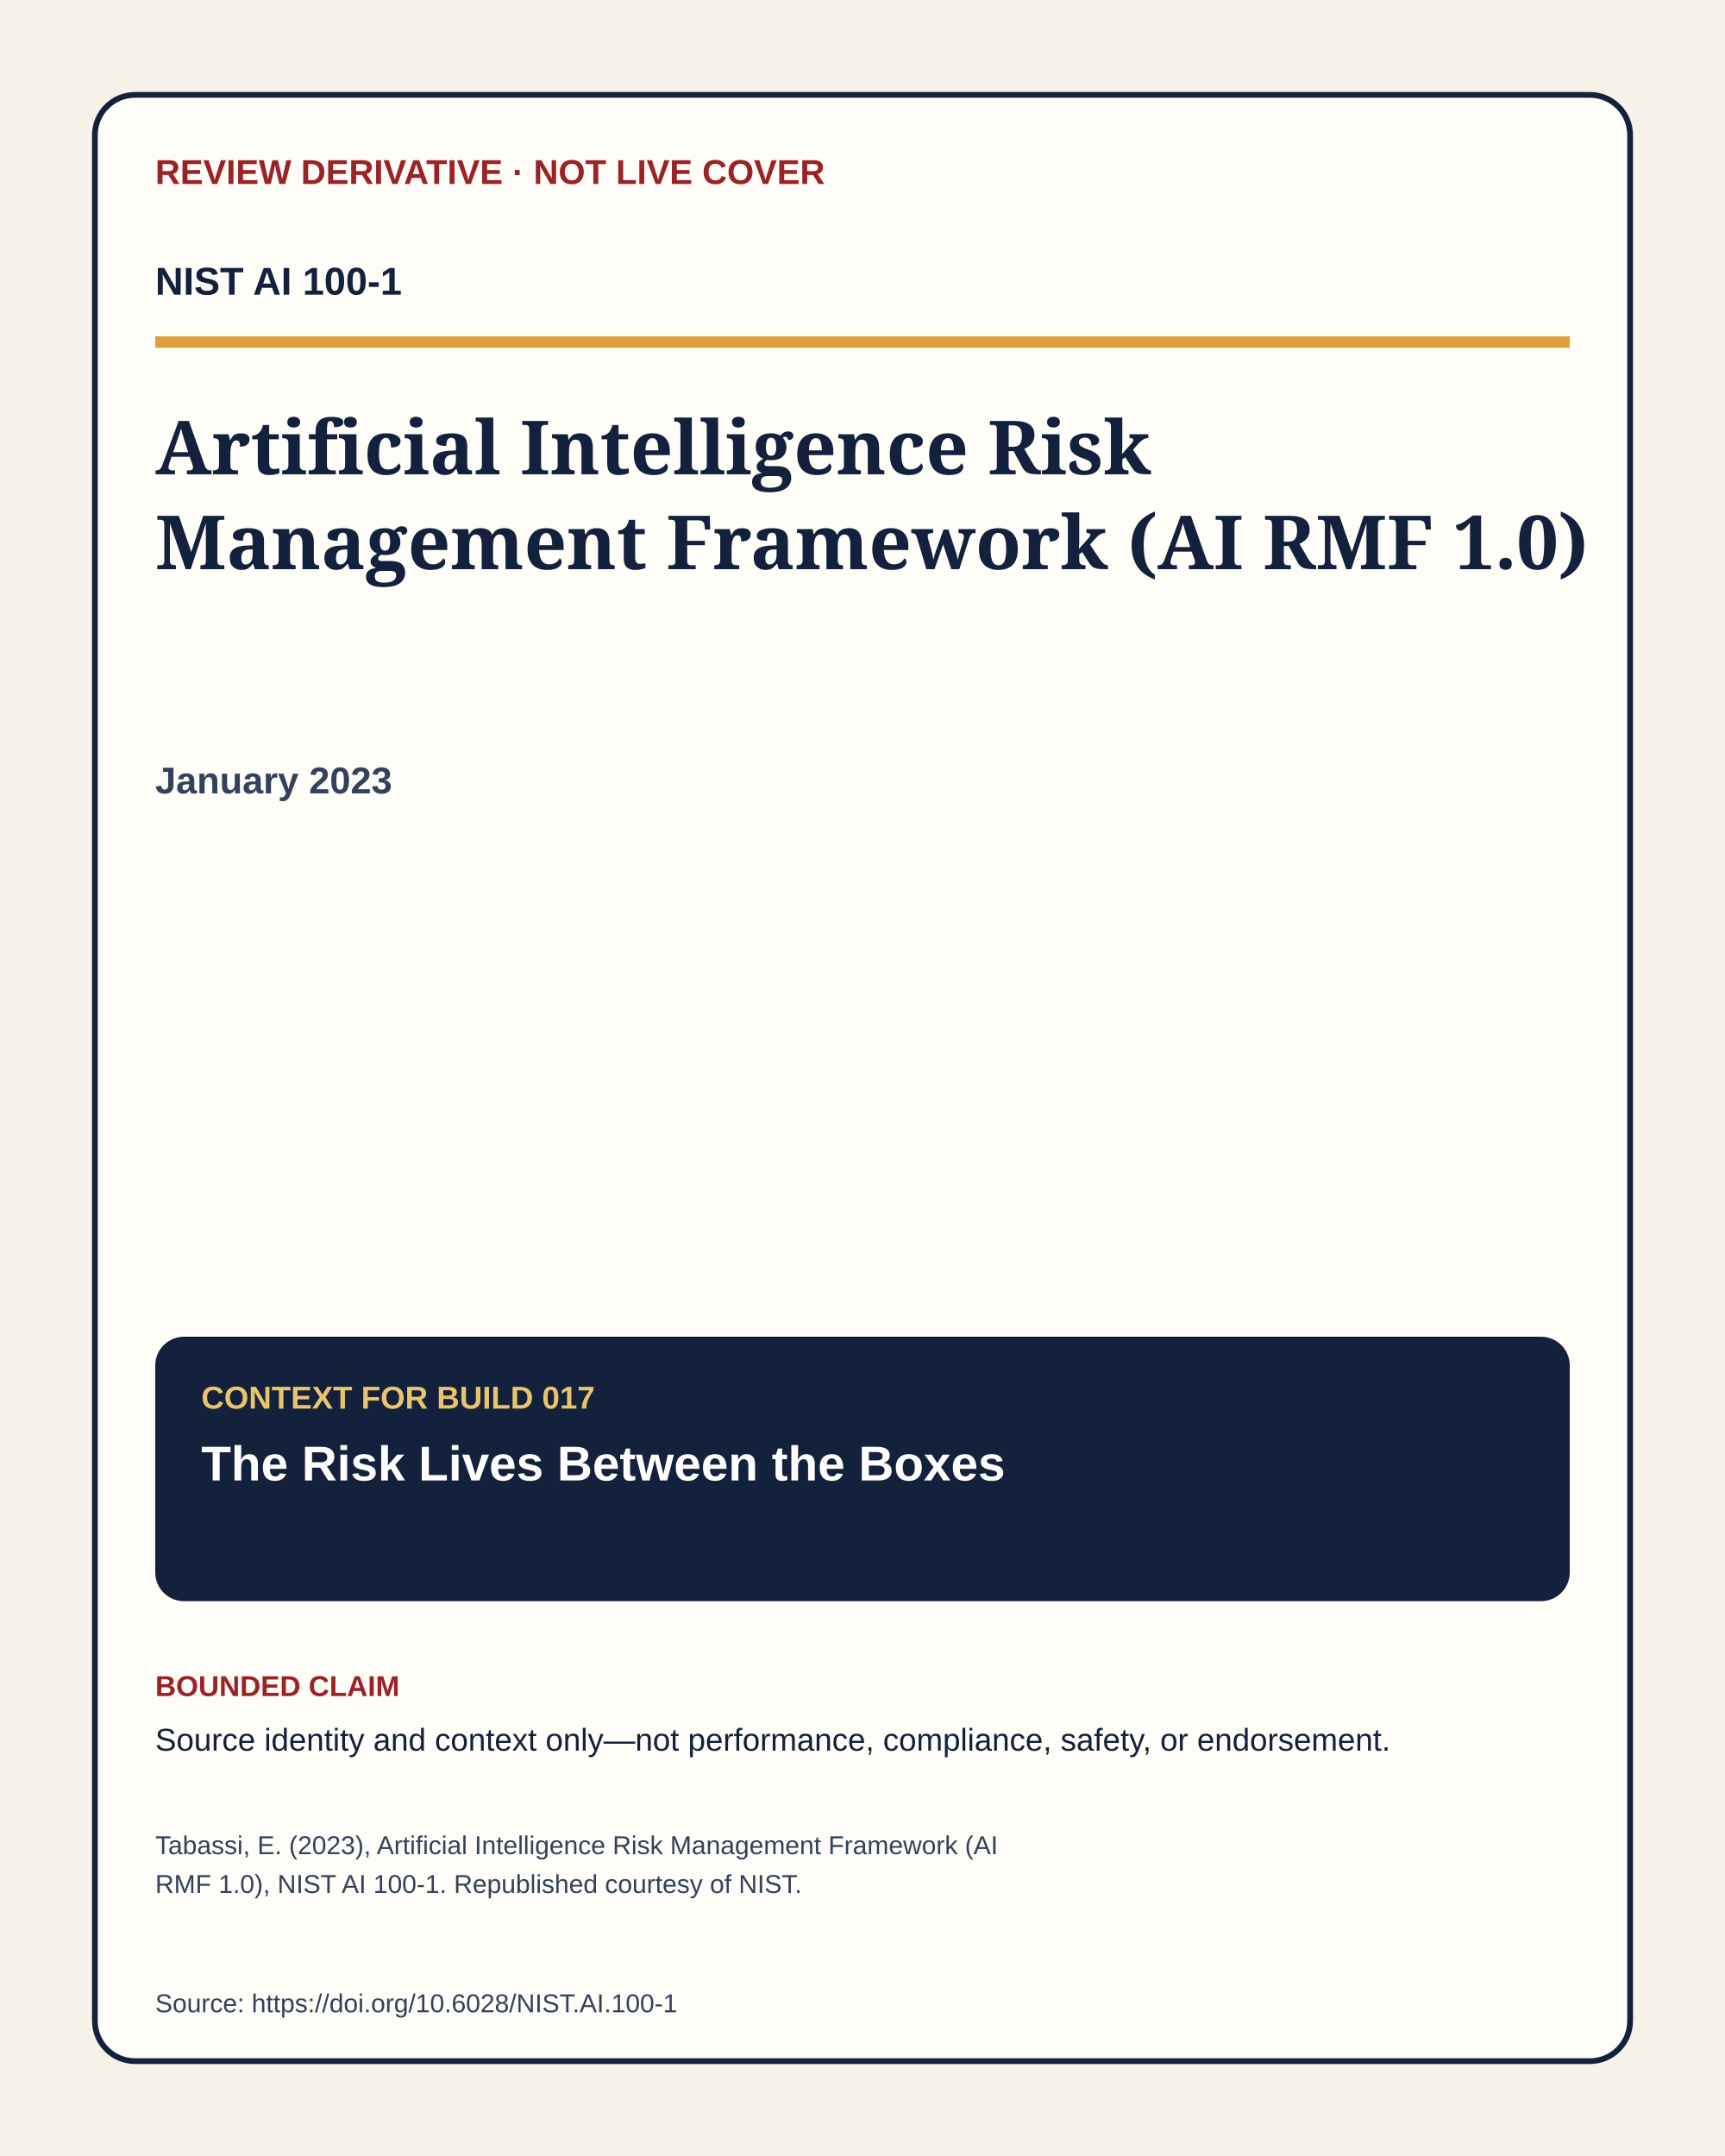
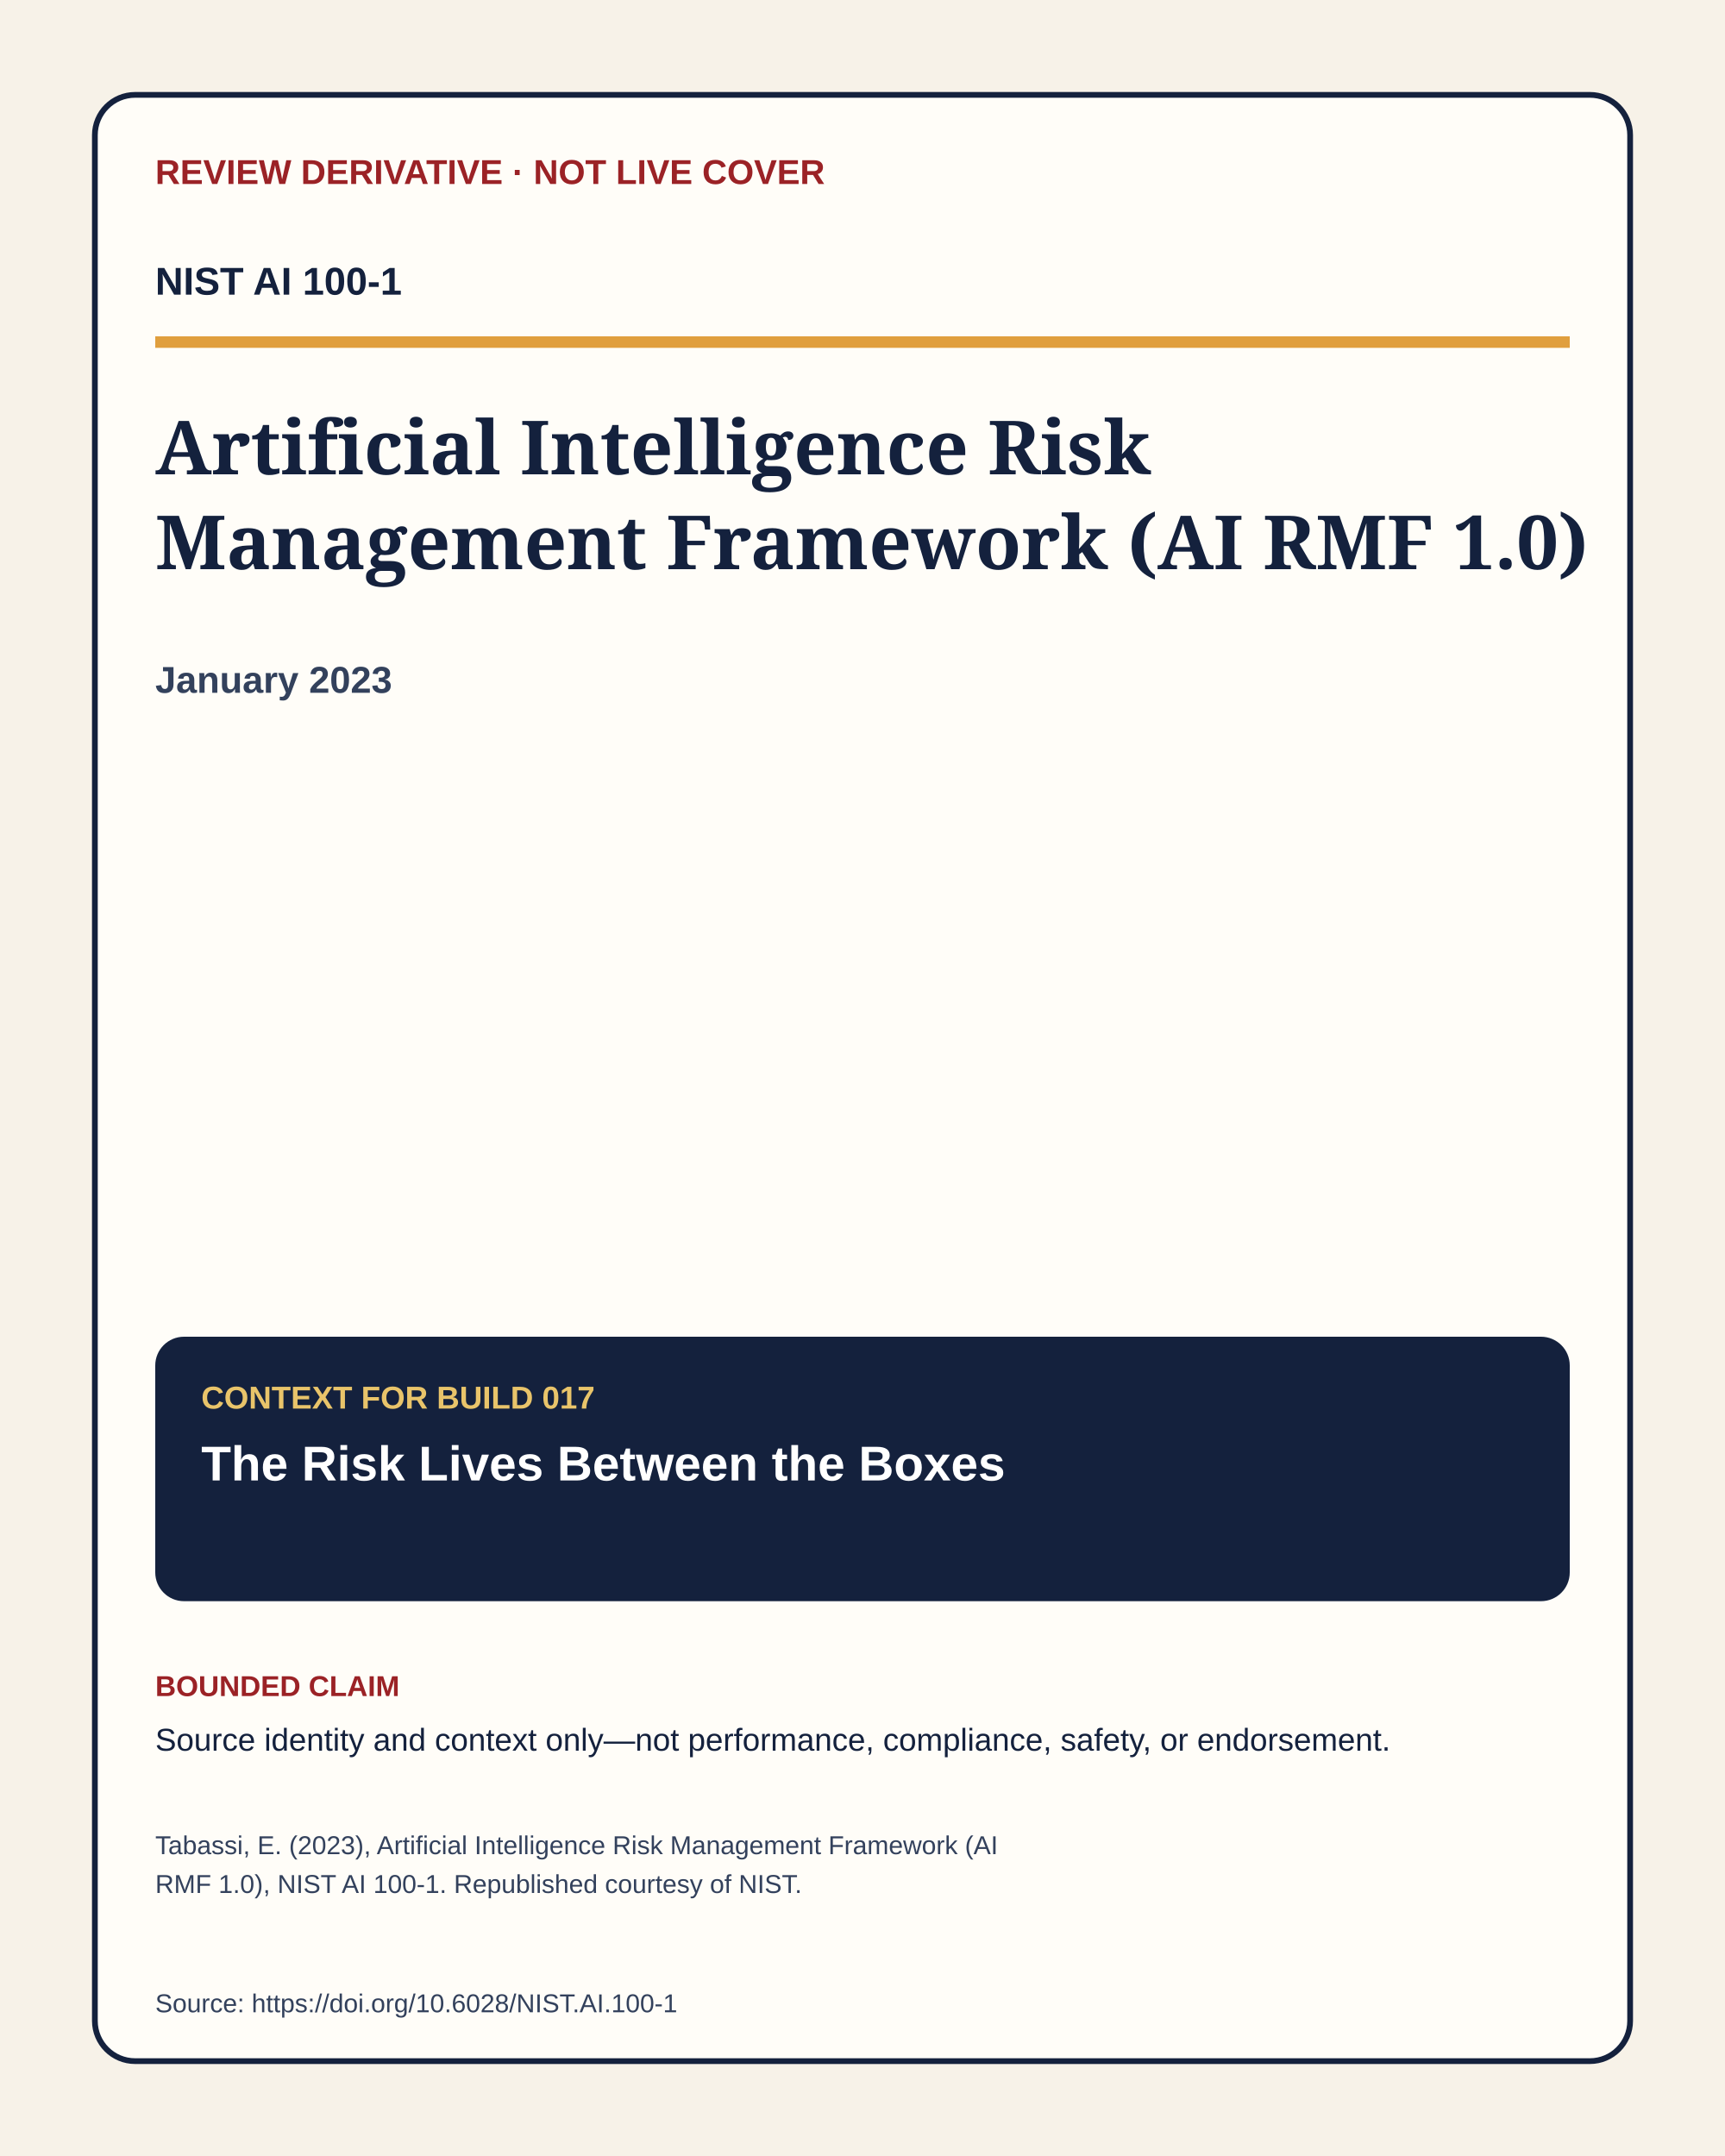
<svg xmlns="http://www.w3.org/2000/svg" width="1200" height="1500" viewBox="0 0 1200 1500" role="img" aria-labelledby="title desc">
  <rect width="1200" height="1500" fill="#f7f2e8" />
  <rect x="66" y="66" width="1068" height="1368" rx="28" fill="#fffdf8" stroke="#14213d" stroke-width="4" />
  <text x="108" y="128" font-family="Arial, sans-serif" font-size="24" font-weight="700" fill="#9b2226">REVIEW DERIVATIVE · NOT LIVE COVER</text>
  <text x="108" y="205" font-family="Arial, sans-serif" font-size="27" font-weight="700" fill="#14213d">NIST AI 100-1</text>
  <line x1="108" y1="238" x2="1092" y2="238" stroke="#e09f3e" stroke-width="8" />
  <text font-family="Georgia, serif" font-size="52" font-weight="700" fill="#14213d">
    <tspan x="108" y="330">Artificial Intelligence Risk</tspan>
    <tspan x="108" y="396">Management Framework (AI RMF 1.0)</tspan>
  </text>
-   <text x="108" y="552" font-family="Arial, sans-serif" font-size="26" font-weight="700" fill="#33415c">January 2023</text>
+   <text x="108" y="482" font-family="Arial, sans-serif" font-size="26" font-weight="700" fill="#33415c">January 2023</text>
  <rect x="108" y="930" width="984" height="184" rx="20" fill="#14213d" />
  <text x="140" y="980" font-family="Arial, sans-serif" font-size="22" font-weight="700" fill="#e9c46a">CONTEXT FOR BUILD 017</text>
  <text font-family="Arial, sans-serif" font-size="34" font-weight="700" fill="#ffffff">
    <tspan x="140" y="1030">The Risk Lives Between the Boxes</tspan>
  </text>
  <text x="108" y="1180" font-family="Arial, sans-serif" font-size="20" font-weight="700" fill="#9b2226">BOUNDED CLAIM</text>
  <text x="108" y="1218" font-family="Arial, sans-serif" font-size="22" fill="#14213d">Source identity and context only—not performance, compliance, safety, or endorsement.</text>
  <text font-family="Arial, sans-serif" font-size="18" fill="#33415c">
    <tspan x="108" y="1290">Tabassi, E. (2023), Artificial Intelligence Risk Management Framework (AI</tspan>
    <tspan x="108" y="1317">RMF 1.0), NIST AI 100-1. Republished courtesy of NIST.</tspan>
  </text>
  <text x="108" y="1400" font-family="Arial, sans-serif" font-size="18" fill="#33415c">Source: https://doi.org/10.6028/NIST.AI.100-1</text>
</svg>
